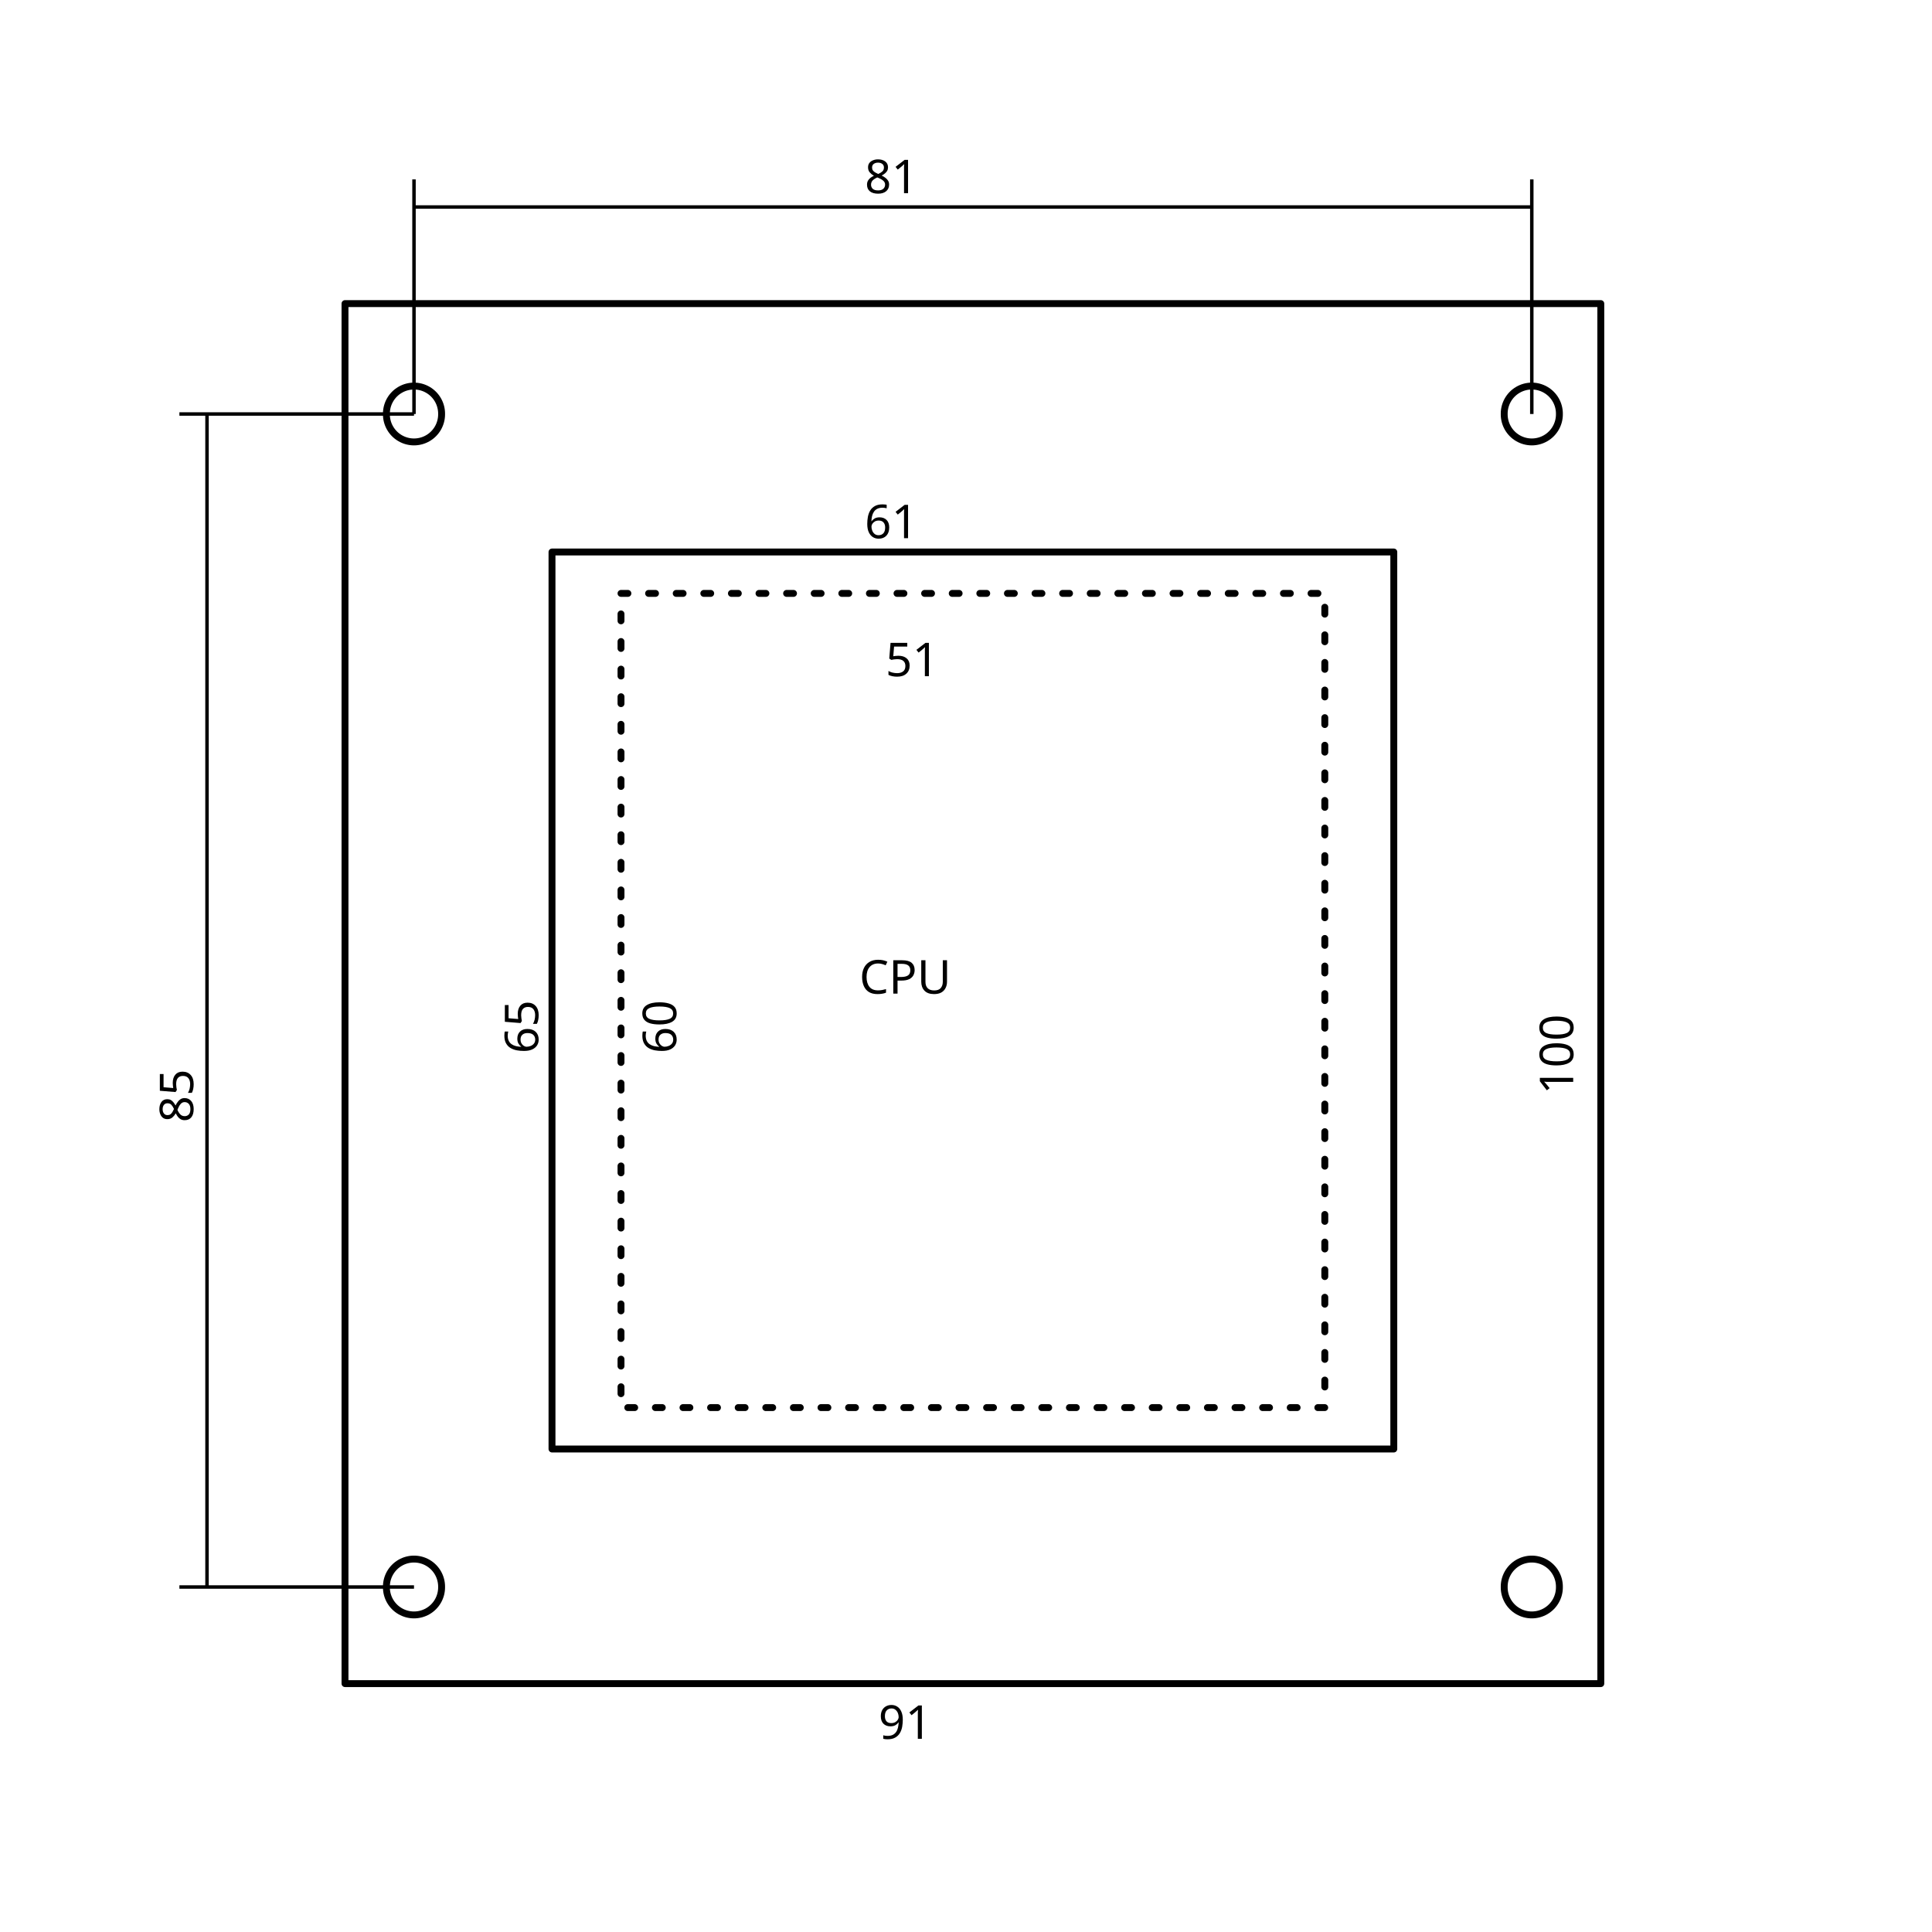
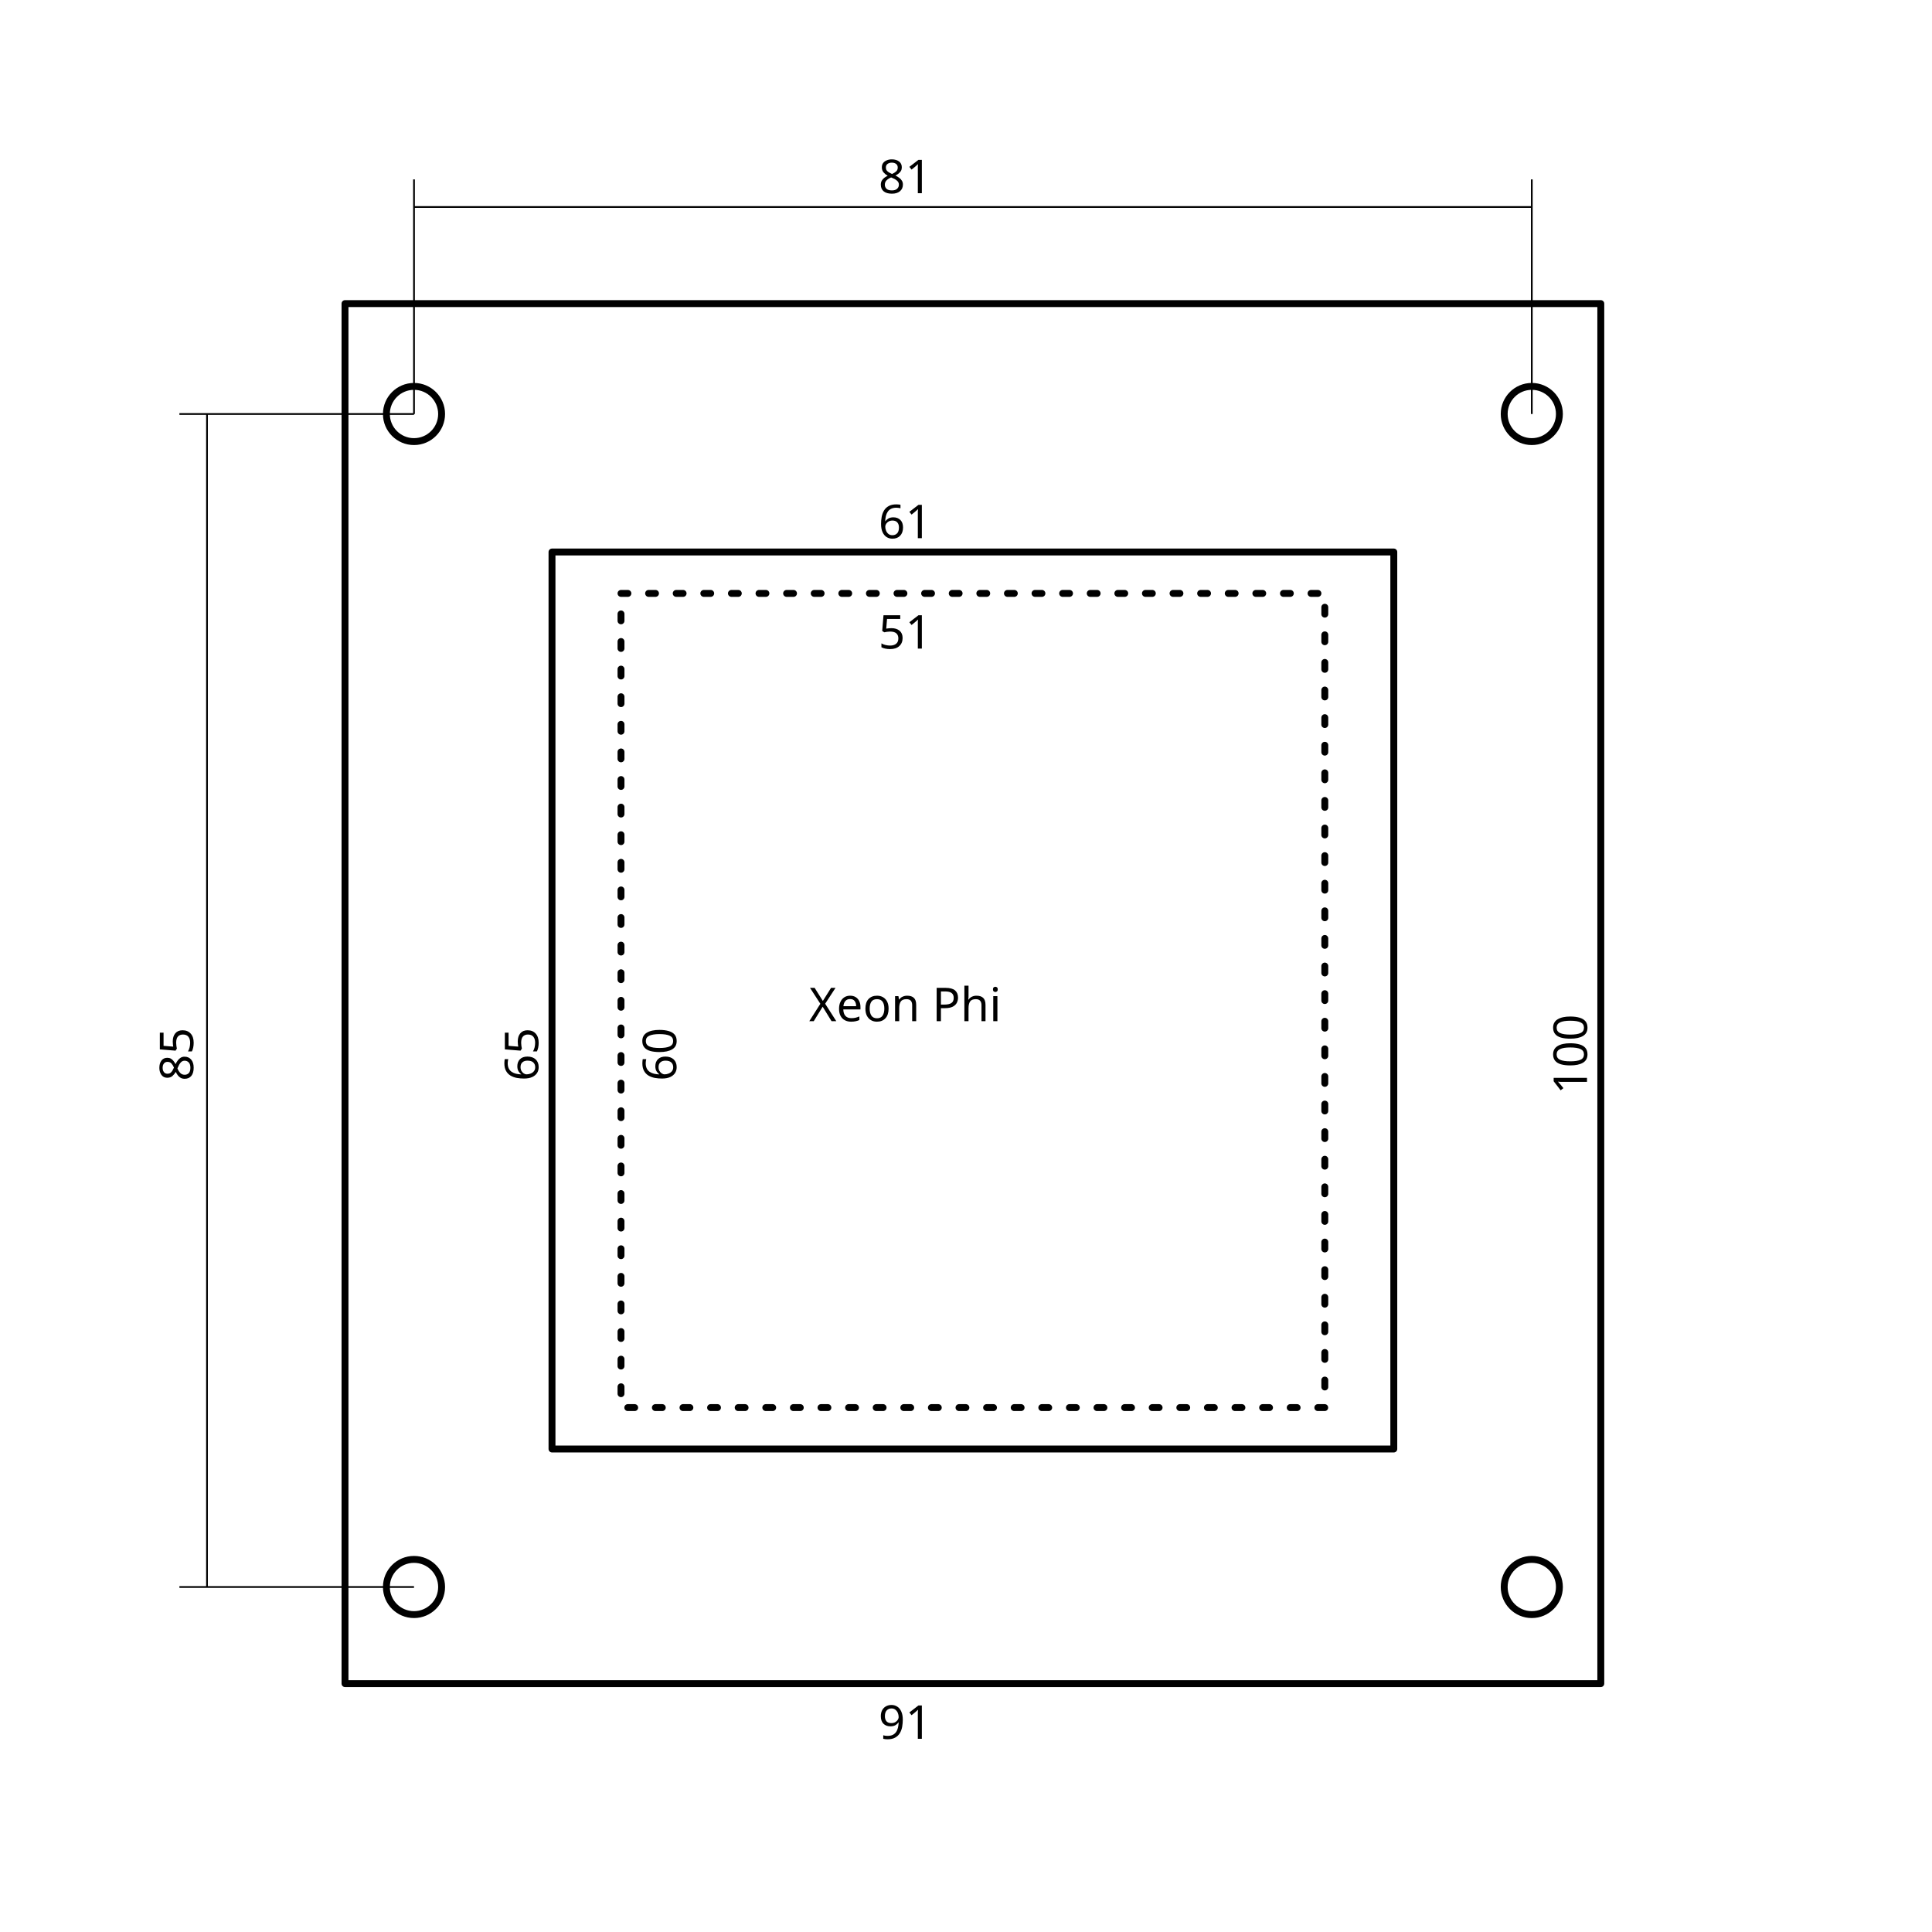
<svg xmlns="http://www.w3.org/2000/svg" width="496.063" height="496.063" id="svg2" version="1.1">
  <defs id="defs4" />
  <g id="layer1" transform="translate(0,-556.2992)">
    <path style="color:#000000;fill:none;stroke:#000000;stroke-width:1.772;stroke-linecap:round;stroke-linejoin:round;stroke-miterlimit:4;stroke-opacity:1;stroke-dashoffset:0;marker:none;visibility:visible;display:inline;overflow:visible;enable-background:accumulate" d="m 88.583,634.252 322.441,0 0,354.331 -322.441,0 z" id="rect2987" />
    <path style="color:#000000;fill:none;stroke:#000000;stroke-width:1.772;stroke-linecap:round;stroke-linejoin:round;stroke-miterlimit:4;stroke-opacity:1;stroke-dashoffset:0;marker:none;visibility:visible;display:inline;overflow:visible;enable-background:accumulate" d="m 141.732,698.031 216.142,-10e-6 0,230.315 -216.142,0 z" id="rect2987-5" />
-     <path style="color:#000000;fill:none;stroke:#000000;stroke-width:1.772;stroke-linecap:round;stroke-linejoin:round;stroke-miterlimit:4;stroke-opacity:1;stroke-dasharray:none;stroke-dashoffset:0;marker:none;visibility:visible;display:inline;overflow:visible;enable-background:accumulate" id="path3777" d="m 113.386,106.299 a 7.087,7.087 0 1 1 -14.173,0 7.087,7.087 0 1 1 14.173,0 z" transform="translate(3.0449995e-6,556.2992)" />
-     <path style="color:#000000;fill:none;stroke:#000000;stroke-width:1.772;stroke-linecap:round;stroke-linejoin:round;stroke-miterlimit:4;stroke-opacity:1;stroke-dasharray:none;stroke-dashoffset:0;marker:none;visibility:visible;display:inline;overflow:visible;enable-background:accumulate" id="path3777-9" d="m 113.386,106.299 a 7.087,7.087 0 1 1 -14.173,0 7.087,7.087 0 1 1 14.173,0 z" transform="translate(287.0079,556.2992)" />
-     <path style="fill:none;stroke:#000000;stroke-width:0.886;stroke-linecap:butt;stroke-linejoin:miter;stroke-miterlimit:4;stroke-opacity:1;stroke-dasharray:none" d="m 106.299,602.362 0,60.236" id="path3797" />
-     <path style="fill:none;stroke:#000000;stroke-width:0.886;stroke-linecap:butt;stroke-linejoin:miter;stroke-miterlimit:4;stroke-opacity:1;stroke-dasharray:none" d="m 393.307,602.362 0,60.236" id="path3797-3" />
-     <path style="fill:none;stroke:#000000;stroke-width:0.886;stroke-linecap:butt;stroke-linejoin:miter;stroke-miterlimit:4;stroke-opacity:1;stroke-dasharray:none" d="m 106.299,609.449 287.008,0" id="path3797-8" />
-     <path style="color:#000000;fill:none;stroke:#000000;stroke-width:1.772;stroke-linecap:round;stroke-linejoin:round;stroke-miterlimit:4;stroke-opacity:1;stroke-dasharray:none;stroke-dashoffset:0;marker:none;visibility:visible;display:inline;overflow:visible;enable-background:accumulate" id="path3777-2" d="m 113.386,106.299 a 7.087,7.087 0 1 1 -14.173,0 7.087,7.087 0 1 1 14.173,0 z" transform="translate(3.0036987e-6,857.4803)" />
-     <path style="color:#000000;fill:none;stroke:#000000;stroke-width:1.772;stroke-linecap:round;stroke-linejoin:round;stroke-miterlimit:4;stroke-opacity:1;stroke-dasharray:none;stroke-dashoffset:0;marker:none;visibility:visible;display:inline;overflow:visible;enable-background:accumulate" id="path3777-9-9" d="m 113.386,106.299 a 7.087,7.087 0 1 1 -14.173,0 7.087,7.087 0 1 1 14.173,0 z" transform="translate(287.0079,857.4803)" />
-     <path style="fill:none;stroke:#000000;stroke-width:0.886;stroke-linecap:butt;stroke-linejoin:miter;stroke-miterlimit:4;stroke-opacity:1;stroke-dasharray:none" d="m 46.063,662.598 60.236,0" id="path3797-6" />
-     <path style="fill:none;stroke:#000000;stroke-width:0.886;stroke-linecap:butt;stroke-linejoin:miter;stroke-miterlimit:4;stroke-opacity:1;stroke-dasharray:none" d="m 53.15,662.598 0,301.181" id="path3797-8-1" />
-     <path style="fill:none;stroke:#000000;stroke-width:0.886;stroke-linecap:butt;stroke-linejoin:miter;stroke-miterlimit:4;stroke-opacity:1;stroke-dasharray:none" d="m 46.063,963.78 60.236,0" id="path3797-6-3" />
-     <text xml:space="preserve" style="font-size:24px;font-style:normal;font-weight:normal;line-height:125%;letter-spacing:0px;word-spacing:0px;fill:#000000;fill-opacity:1;stroke:none;font-family:Sans;text-anchor:middle;text-align:center" x="249.82" y="605.906" id="text3929">
-       <tspan id="tspan3931" x="244.488" y="605.906" style="font-size:12px;text-anchor:middle;text-align:center">81</tspan>
+     <path style="color:#000000;fill:none;stroke:#000000;stroke-width:1.772;stroke-linecap:round;stroke-linejoin:round;stroke-miterlimit:4;stroke-opacity:1;stroke-dasharray:none;stroke-dashoffset:0;marker:none;visibility:visible;display:inline;overflow:visible;enable-background:accumulate" id="path3777" d="m 113.386,106.299 c 0,3.914 -3.173,7.087 -7.087,7.087 -3.914,0 -7.087,-3.173 -7.087,-7.087 0,-3.914 3.173,-7.087 7.087,-7.087 3.914,0 7.087,3.173 7.087,7.087 z" transform="translate(3.0449995e-6,556.2992)" />
+     <path style="color:#000000;fill:none;stroke:#000000;stroke-width:1.772;stroke-linecap:round;stroke-linejoin:round;stroke-miterlimit:4;stroke-opacity:1;stroke-dasharray:none;stroke-dashoffset:0;marker:none;visibility:visible;display:inline;overflow:visible;enable-background:accumulate" id="path3777-9" d="m 113.386,106.299 c 0,3.914 -3.173,7.087 -7.087,7.087 -3.914,0 -7.087,-3.173 -7.087,-7.087 0,-3.914 3.173,-7.087 7.087,-7.087 3.914,0 7.087,3.173 7.087,7.087 z" transform="translate(287.0079,556.2992)" />
+     <path style="fill:none;stroke:#000000;stroke-width:0.443;stroke-linecap:butt;stroke-linejoin:miter;stroke-miterlimit:4;stroke-opacity:1;stroke-dasharray:none" d="m 106.299,602.362 0,60.236" id="path3797" />
+     <path style="fill:none;stroke:#000000;stroke-width:0.443;stroke-linecap:butt;stroke-linejoin:miter;stroke-miterlimit:4;stroke-opacity:1;stroke-dasharray:none" d="m 393.307,602.362 0,60.236" id="path3797-3" />
+     <path style="fill:none;stroke:#000000;stroke-width:0.443;stroke-linecap:butt;stroke-linejoin:miter;stroke-miterlimit:4;stroke-opacity:1;stroke-dasharray:none" d="m 106.299,609.449 287.008,0" id="path3797-8" />
+     <path style="color:#000000;fill:none;stroke:#000000;stroke-width:1.772;stroke-linecap:round;stroke-linejoin:round;stroke-miterlimit:4;stroke-opacity:1;stroke-dasharray:none;stroke-dashoffset:0;marker:none;visibility:visible;display:inline;overflow:visible;enable-background:accumulate" id="path3777-2" d="m 113.386,106.299 c 0,3.914 -3.173,7.087 -7.087,7.087 -3.914,0 -7.087,-3.173 -7.087,-7.087 0,-3.914 3.173,-7.087 7.087,-7.087 3.914,0 7.087,3.173 7.087,7.087 z" transform="translate(3.0036987e-6,857.4803)" />
+     <path style="color:#000000;fill:none;stroke:#000000;stroke-width:1.772;stroke-linecap:round;stroke-linejoin:round;stroke-miterlimit:4;stroke-opacity:1;stroke-dasharray:none;stroke-dashoffset:0;marker:none;visibility:visible;display:inline;overflow:visible;enable-background:accumulate" id="path3777-9-9" d="m 113.386,106.299 c 0,3.914 -3.173,7.087 -7.087,7.087 -3.914,0 -7.087,-3.173 -7.087,-7.087 0,-3.914 3.173,-7.087 7.087,-7.087 3.914,0 7.087,3.173 7.087,7.087 z" transform="translate(287.0079,857.4803)" />
+     <path style="fill:none;stroke:#000000;stroke-width:0.443;stroke-linecap:butt;stroke-linejoin:miter;stroke-miterlimit:4;stroke-opacity:1;stroke-dasharray:none" d="m 46.063,662.598 60.236,0" id="path3797-6" />
+     <path style="fill:none;stroke:#000000;stroke-width:0.443;stroke-linecap:butt;stroke-linejoin:miter;stroke-miterlimit:4;stroke-opacity:1;stroke-dasharray:none" d="m 53.15,662.598 0,301.181" id="path3797-8-1" />
+     <path style="fill:none;stroke:#000000;stroke-width:0.443;stroke-linecap:butt;stroke-linejoin:miter;stroke-miterlimit:4;stroke-opacity:1;stroke-dasharray:none" d="m 46.063,963.78 60.236,0" id="path3797-6-3" />
+     <text xml:space="preserve" style="font-size:24px;font-style:normal;font-weight:normal;text-align:center;line-height:125%;letter-spacing:0px;word-spacing:0px;text-anchor:middle;fill:#000000;fill-opacity:1;stroke:none;font-family:Sans" x="248.031" y="605.906" id="text3929">
+       <tspan id="tspan3931" x="248.031" y="605.906" style="font-size:12px;text-align:center;text-anchor:middle">81</tspan>
    </text>
-     <text xml:space="preserve" style="font-size:24px;font-style:normal;font-weight:normal;text-align:center;line-height:125%;letter-spacing:0px;word-spacing:0px;text-anchor:middle;fill:#000000;fill-opacity:1;stroke:none;font-family:Sans" x="-822.047" y="49.606" id="text3929-2" transform="matrix(0,-1,1,0,0,0)">
-       <tspan id="tspan3931-0" x="-822.047" y="49.606" style="font-size:12px;text-align:center;text-anchor:middle">85</tspan>
+     <text xml:space="preserve" style="font-size:24px;font-style:normal;font-weight:normal;text-align:center;line-height:125%;letter-spacing:0px;word-spacing:0px;text-anchor:middle;fill:#000000;fill-opacity:1;stroke:none;font-family:Sans" x="-811.417" y="49.606" id="text3929-2" transform="matrix(0,-1,1,0,0,0)">
+       <tspan id="tspan3931-0" x="-811.417" y="49.606" style="font-size:12px;text-align:center;text-anchor:middle">85</tspan>
    </text>
-     <text xml:space="preserve" style="font-size:24px;font-style:normal;font-weight:normal;line-height:125%;letter-spacing:0px;word-spacing:0px;fill:#000000;fill-opacity:1;stroke:none;font-family:Sans;text-anchor:middle;text-align:center" x="249.838" y="694.488" id="text3929-26">
-       <tspan id="tspan3931-8" x="244.488" y="694.488" style="font-size:12px;text-anchor:middle;text-align:center">61</tspan>
+     <text xml:space="preserve" style="font-size:24px;font-style:normal;font-weight:normal;text-align:center;line-height:125%;letter-spacing:0px;word-spacing:0px;text-anchor:middle;fill:#000000;fill-opacity:1;stroke:none;font-family:Sans" x="248.031" y="694.488" id="text3929-26">
+       <tspan id="tspan3931-8" x="248.031" y="694.488" style="font-size:12px;text-align:center;text-anchor:middle">61</tspan>
    </text>
-     <text xml:space="preserve" style="font-size:24px;font-style:normal;font-weight:normal;text-align:center;line-height:125%;letter-spacing:0px;word-spacing:0px;text-anchor:middle;fill:#000000;fill-opacity:1;stroke:none;font-family:Sans" x="-804.331" y="138.189" id="text3929-2-5" transform="matrix(0,-1,1,0,0,0)">
-       <tspan id="tspan3931-0-7" x="-804.331" y="138.189" style="font-size:12px;text-align:center;text-anchor:middle">65</tspan>
+     <text xml:space="preserve" style="font-size:24px;font-style:normal;font-weight:normal;text-align:center;line-height:125%;letter-spacing:0px;word-spacing:0px;text-anchor:middle;fill:#000000;fill-opacity:1;stroke:none;font-family:Sans" x="-811.417" y="138.189" id="text3929-2-5" transform="matrix(0,-1,1,0,0,0)">
+       <tspan id="tspan3931-0-7" x="-811.417" y="138.189" style="font-size:12px;text-align:center;text-anchor:middle">65</tspan>
    </text>
    <path style="color:#000000;fill:none;stroke:#000000;stroke-width:1.772;stroke-linecap:round;stroke-linejoin:round;stroke-miterlimit:4;stroke-opacity:1;stroke-dasharray:1.772, 5.315;stroke-dashoffset:0;marker:none;visibility:visible;display:inline;overflow:visible;enable-background:accumulate" d="m 159.449,708.661 180.709,0 0,209.055 -180.709,0 z" id="rect2987-5-4" />
-     <text xml:space="preserve" style="font-size:24px;font-style:normal;font-weight:normal;text-align:center;line-height:125%;letter-spacing:0px;word-spacing:0px;text-anchor:middle;fill:#000000;fill-opacity:1;stroke:none;font-family:Sans" x="-804.331" y="173.622" id="text3929-2-5-3" transform="matrix(0,-1,1,0,0,0)">
-       <tspan id="tspan3931-0-7-2" x="-804.331" y="173.622" style="font-size:12px;text-align:center;text-anchor:middle">60</tspan>
+     <text xml:space="preserve" style="font-size:24px;font-style:normal;font-weight:normal;text-align:center;line-height:125%;letter-spacing:0px;word-spacing:0px;text-anchor:middle;fill:#000000;fill-opacity:1;stroke:none;font-family:Sans" x="-811.417" y="173.622" id="text3929-2-5-3" transform="matrix(0,-1,1,0,0,0)">
+       <tspan id="tspan3931-0-7-2" x="-811.417" y="173.622" style="font-size:12px;text-align:center;text-anchor:middle">60</tspan>
    </text>
-     <text xml:space="preserve" style="font-size:24px;font-style:normal;font-weight:normal;text-align:center;line-height:125%;letter-spacing:0px;word-spacing:0px;text-anchor:middle;fill:#000000;fill-opacity:1;stroke:none;font-family:Sans" x="249.838" y="729.921" id="text3929-26-0">
-       <tspan id="tspan3931-8-8" x="249.838" y="729.921" style="font-size:12px;text-align:center;text-anchor:middle">51</tspan>
+     <text xml:space="preserve" style="font-size:24px;font-style:normal;font-weight:normal;text-align:center;line-height:125%;letter-spacing:0px;word-spacing:0px;text-anchor:middle;fill:#000000;fill-opacity:1;stroke:none;font-family:Sans" x="248.031" y="722.835" id="text3929-26-0">
+       <tspan id="tspan3931-8-8" x="248.031" y="722.835" style="font-size:12px;text-align:center;text-anchor:middle">51</tspan>
    </text>
-     <text xml:space="preserve" style="font-size:24px;font-style:normal;font-weight:normal;text-align:center;line-height:125%;letter-spacing:0px;word-spacing:0px;text-anchor:middle;fill:#000000;fill-opacity:1;stroke:none;font-family:Sans" x="248.031" y="811.417" id="text3929-26-0-1">
-       <tspan id="tspan3931-8-8-1" x="248.031" y="811.417" style="font-size:12px;text-align:center;text-anchor:middle">CPU</tspan>
+     <text xml:space="preserve" style="font-size:24px;font-style:normal;font-weight:normal;text-align:center;line-height:125%;letter-spacing:0px;word-spacing:0px;text-anchor:middle;fill:#000000;fill-opacity:1;stroke:none;font-family:Sans" x="248.031" y="818.504" id="text3929-26-0-1">
+       <tspan id="tspan3931-8-8-1" x="248.031" y="818.504" style="font-size:12px;text-align:center;text-anchor:middle">Xeon Phi</tspan>
    </text>
    <text xml:space="preserve" style="font-size:24px;font-style:normal;font-weight:normal;text-align:center;line-height:125%;letter-spacing:0px;word-spacing:0px;text-anchor:middle;fill:#000000;fill-opacity:1;stroke:none;font-family:Sans" x="248.031" y="1002.756" id="text3929-4">
      <tspan id="tspan3931-9" x="248.031" y="1002.756" style="font-size:12px;text-align:center;text-anchor:middle">91</tspan>
    </text>
-     <text xml:space="preserve" style="font-size:24px;font-style:normal;font-weight:normal;text-align:center;line-height:125%;letter-spacing:0px;word-spacing:0px;text-anchor:middle;fill:#000000;fill-opacity:1;stroke:none;font-family:Sans" x="-811.417" y="403.937" id="text3929-2-5-9" transform="matrix(0,-1,1,0,0,0)">
-       <tspan id="tspan3931-0-7-6" x="-811.417" y="403.937" style="font-size:12px;text-align:center;text-anchor:middle">100</tspan>
+     <text xml:space="preserve" style="font-size:24px;font-style:normal;font-weight:normal;text-align:center;line-height:125%;letter-spacing:0px;word-spacing:0px;text-anchor:middle;fill:#000000;fill-opacity:1;stroke:none;font-family:Sans" x="-811.417" y="407.48" id="text3929-2-5-9" transform="matrix(0,-1,1,0,0,0)">
+       <tspan id="tspan3931-0-7-6" x="-811.417" y="407.48" style="font-size:12px;text-align:center;text-anchor:middle">100</tspan>
    </text>
  </g>
</svg>
